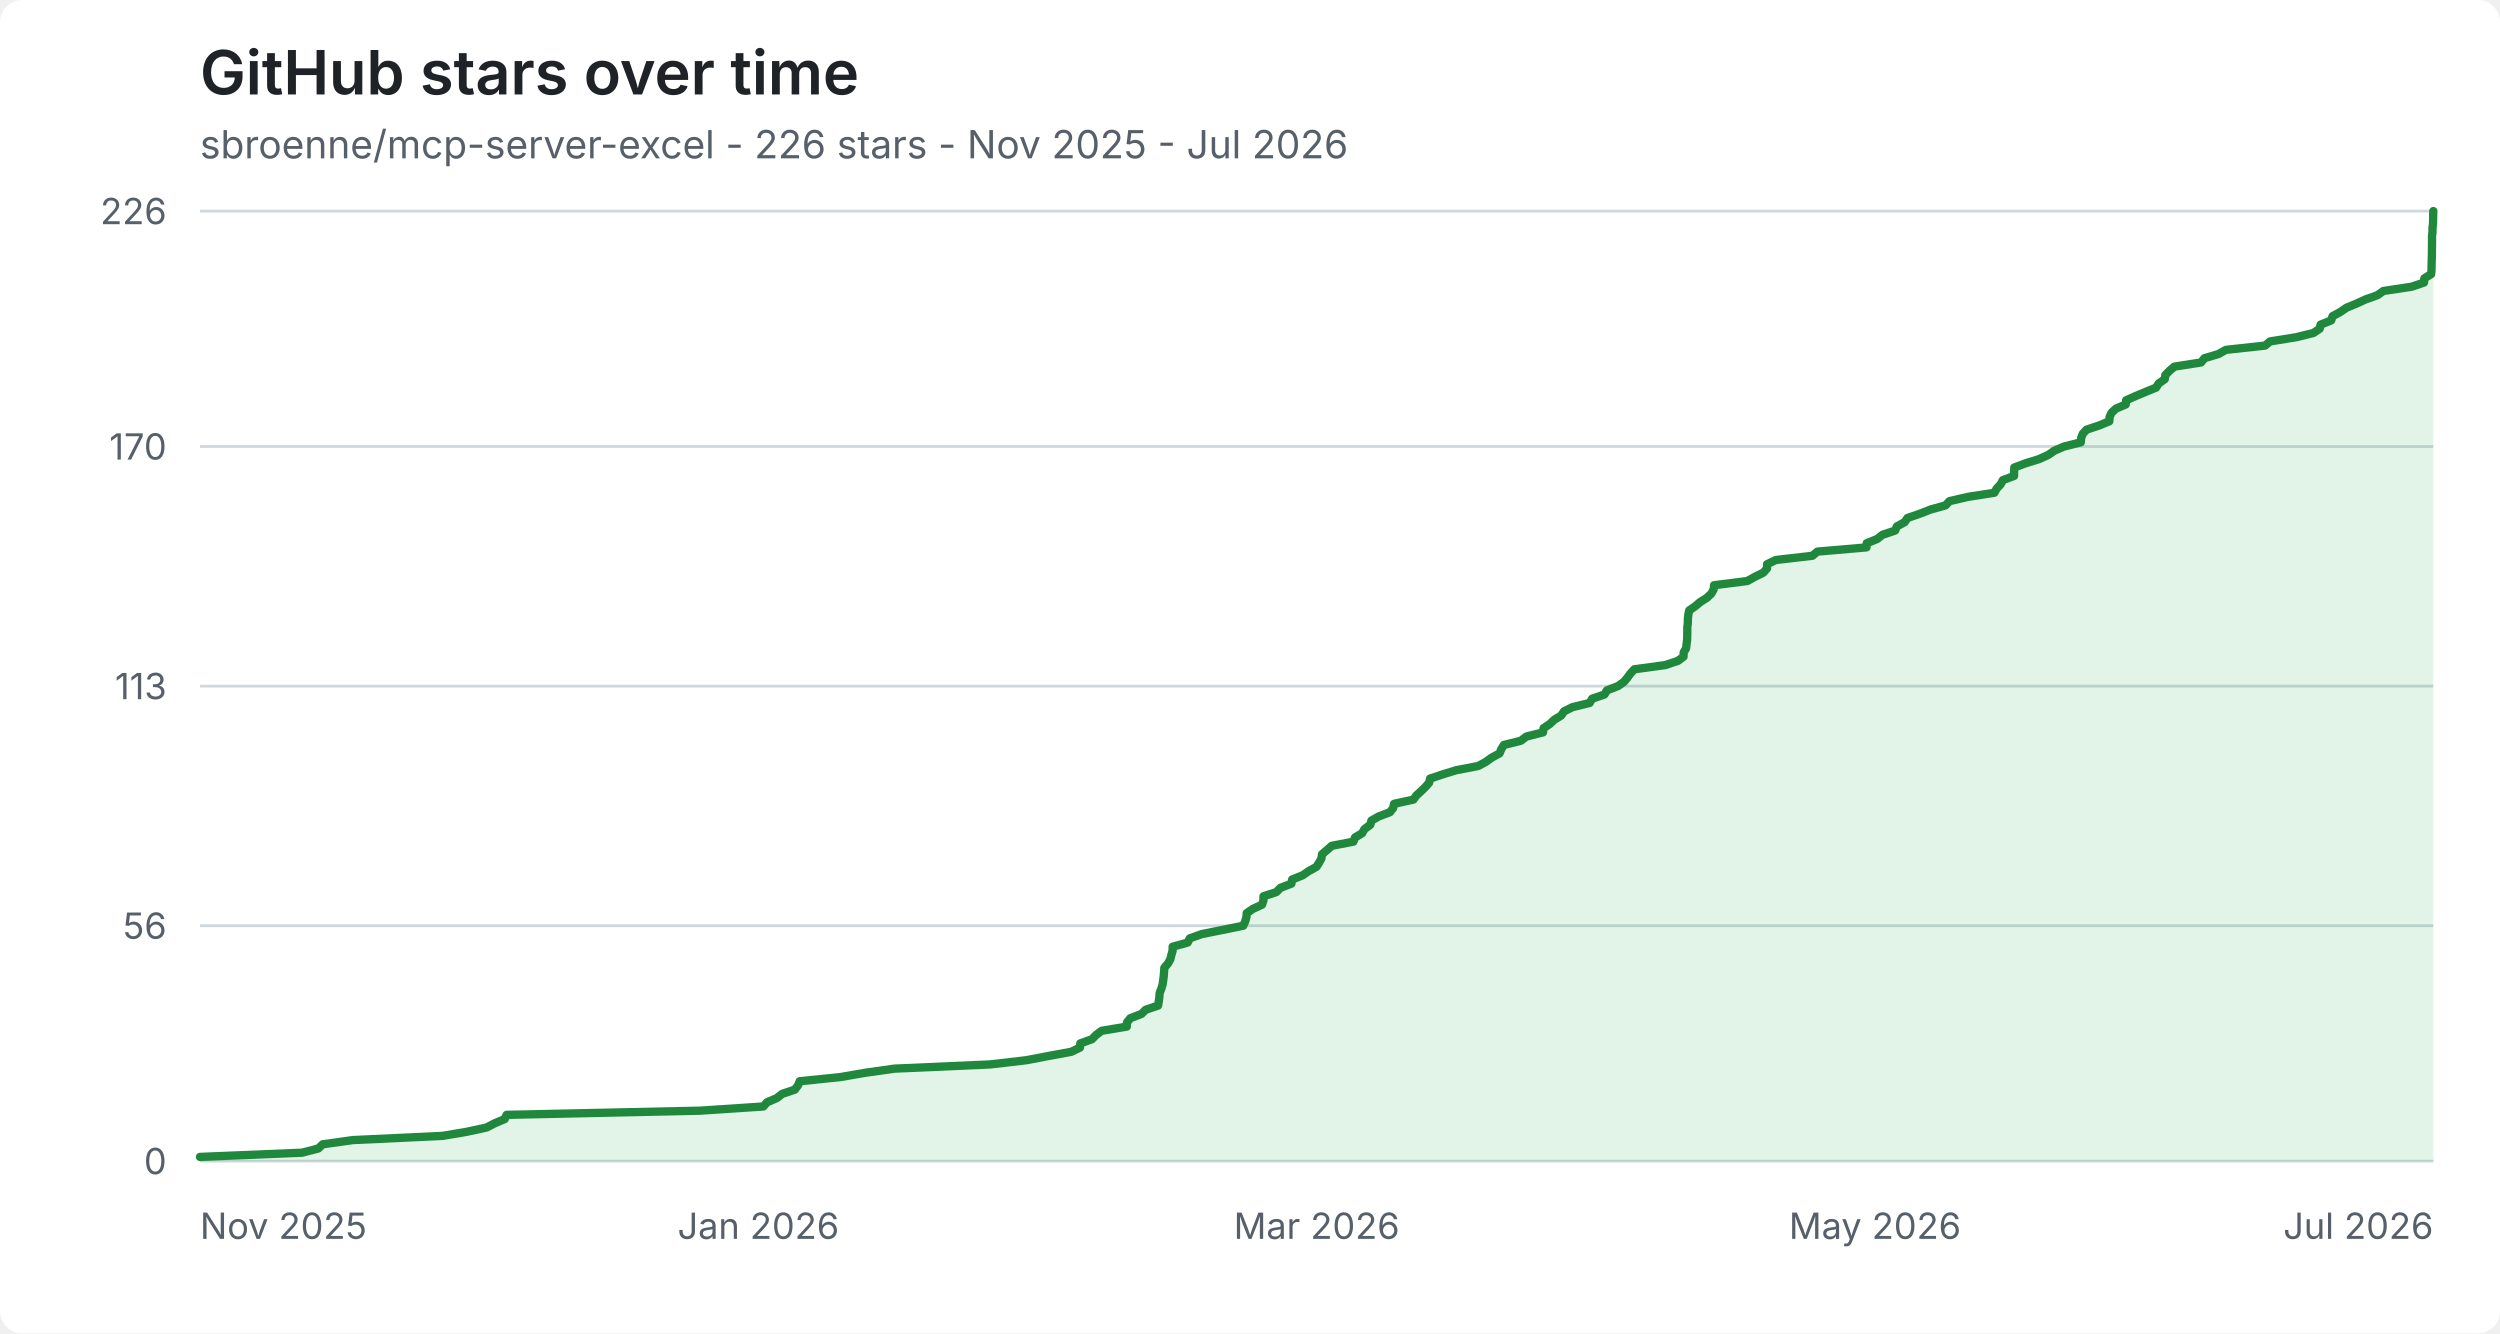
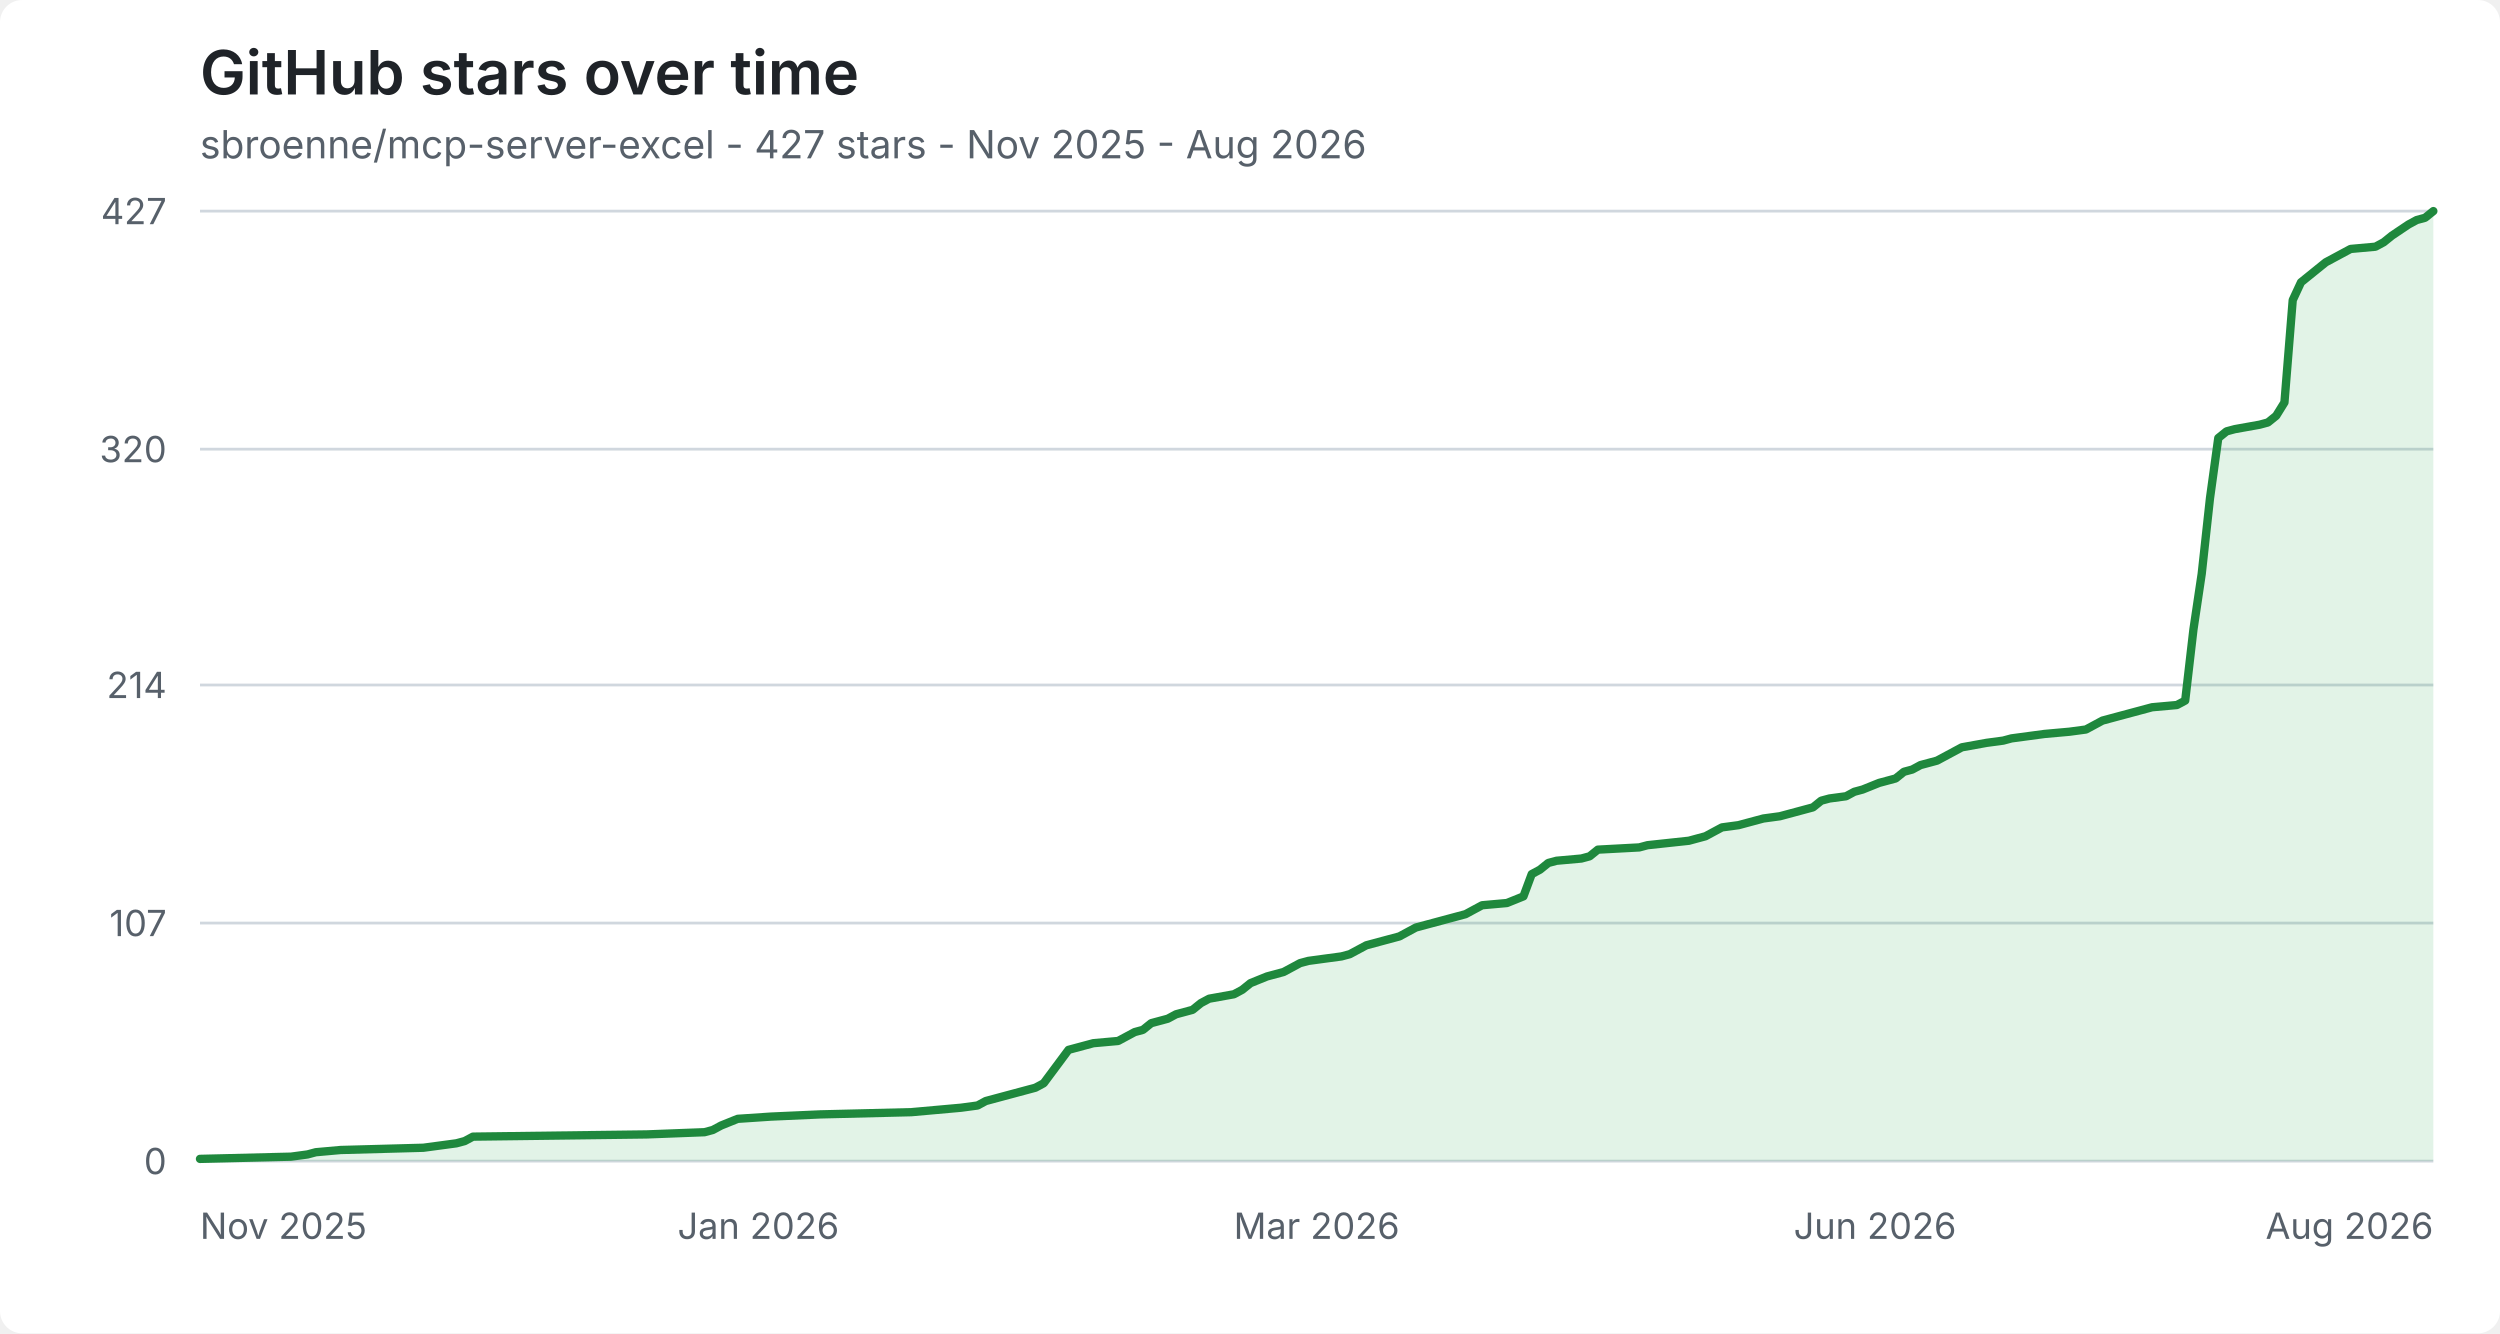
<svg xmlns="http://www.w3.org/2000/svg" width="900" height="480" viewBox="0 0 900 480" role="img" aria-labelledby="title description">
  <style>
    .background { fill: #ffffff; }
    .grid { stroke: #d0d7de; stroke-width: 1; }
    .axis-text { fill: #57606a; font: 13px -apple-system, BlinkMacSystemFont, 'Segoe UI', sans-serif; }
    .title { fill: #1f2328; font: 600 22px -apple-system, BlinkMacSystemFont, 'Segoe UI', sans-serif; }
    .subtitle { fill: #57606a; font: 14px -apple-system, BlinkMacSystemFont, 'Segoe UI', sans-serif; }
    .area { fill: #2da44e; opacity: 0.14; }
    .line { fill: none; stroke: #1f883d; stroke-linecap: round; stroke-linejoin: round; stroke-width: 3; }
    @media (prefers-color-scheme: dark) {
      .background { fill: #0d1117; }
      .grid { stroke: #30363d; }
      .axis-text, .subtitle { fill: #8b949e; }
      .title { fill: #f0f6fc; }
      .area { fill: #3fb950; opacity: 0.18; }
      .line { stroke: #3fb950; }
    }
  </style>
  <rect class="background" width="900" height="480" rx="8" />
  <text class="title" x="72" y="34">GitHub stars over time</text>
-   <text class="subtitle" x="72" y="57">sbroenne/mcp-server-excel - 226 stars - Nov 2025 - Jul 2026</text>
+   <text class="subtitle" x="72" y="57">sbroenne/mcp-server-excel - 427 stars - Nov 2025 - Aug 2026</text>
  <line class="grid" x1="72" y1="418" x2="876" y2="418" />
  <text class="axis-text" x="60" y="418" text-anchor="end" dominant-baseline="middle">0</text>
-   <line class="grid" x1="72" y1="333.26" x2="876" y2="333.26" />
-   <text class="axis-text" x="60" y="333.26" text-anchor="end" dominant-baseline="middle">56</text>
-   <line class="grid" x1="72" y1="247" x2="876" y2="247" />
-   <text class="axis-text" x="60" y="247" text-anchor="end" dominant-baseline="middle">113</text>
-   <line class="grid" x1="72" y1="160.74" x2="876" y2="160.74" />
-   <text class="axis-text" x="60" y="160.74" text-anchor="end" dominant-baseline="middle">170</text>
+   <line class="grid" x1="72" y1="332.3" x2="876" y2="332.3" />
+   <text class="axis-text" x="60" y="332.3" text-anchor="end" dominant-baseline="middle">107</text>
+   <line class="grid" x1="72" y1="246.6" x2="876" y2="246.6" />
+   <text class="axis-text" x="60" y="246.6" text-anchor="end" dominant-baseline="middle">214</text>
+   <line class="grid" x1="72" y1="161.7" x2="876" y2="161.7" />
+   <text class="axis-text" x="60" y="161.7" text-anchor="end" dominant-baseline="middle">320</text>
  <line class="grid" x1="72" y1="76" x2="876" y2="76" />
-   <text class="axis-text" x="60" y="76" text-anchor="end" dominant-baseline="middle">226</text>
+   <text class="axis-text" x="60" y="76" text-anchor="end" dominant-baseline="middle">427</text>
  <text class="axis-text" x="72" y="446" text-anchor="start">Nov 2025</text>
  <text class="axis-text" x="273" y="446" text-anchor="middle">Jan 2026</text>
  <text class="axis-text" x="474" y="446" text-anchor="middle">Mar 2026</text>
-   <text class="axis-text" x="675" y="446" text-anchor="middle">May 2026</text>
-   <text class="axis-text" x="876" y="446" text-anchor="end">Jul 2026</text>
-   <path class="area" d="M 72 418 L 72 416.49 L 108.72 414.97 L 114.58 413.46 L 116.16 411.95 L 126.98 410.43 L 159.26 408.92 L 168.2 407.41 L 175.18 405.89 L 178.1 404.38 L 181.68 402.87 L 182.39 401.35 L 252.04 399.84 L 274.81 398.33 L 276.15 396.81 L 279.68 395.3 L 281.59 393.79 L 286.13 392.27 L 287.27 390.76 L 287.91 389.25 L 302.66 387.73 L 311.35 386.22 L 321.98 384.71 L 356.48 383.19 L 369.47 381.68 L 377.35 380.17 L 385.66 378.65 L 388.78 377.14 L 388.9 375.63 L 393.09 374.12 L 394.58 372.6 L 396.58 371.09 L 405.63 369.58 L 405.72 368.06 L 406.92 366.55 L 410.9 365.04 L 412.44 363.52 L 416.91 362.01 L 417.16 360.5 L 417.37 358.98 L 417.47 357.47 L 418.07 355.96 L 418.54 354.44 L 418.75 352.93 L 418.95 351.42 L 419.06 349.9 L 419.17 348.39 L 420.45 346.88 L 421.32 345.36 L 421.68 343.85 L 422.12 342.34 L 422.16 340.82 L 427.58 339.31 L 428.33 337.8 L 432.61 336.28 L 440.14 334.77 L 447.56 333.26 L 448.25 331.74 L 448.71 330.23 L 448.82 328.72 L 451.03 327.2 L 454.32 325.69 L 454.84 324.18 L 454.86 322.66 L 459.48 321.15 L 460.93 319.64 L 464.9 318.12 L 465.19 316.61 L 468.96 315.1 L 471.16 313.58 L 473.9 312.07 L 474.87 310.56 L 475.71 309.04 L 475.93 307.53 L 477.7 306.02 L 479.42 304.5 L 487.22 302.99 L 487.82 301.48 L 490.36 299.96 L 491.22 298.45 L 493.3 296.94 L 493.71 295.42 L 496.35 293.91 L 500.37 292.4 L 501.54 290.88 L 501.87 289.37 L 508.81 287.86 L 509.9 286.35 L 511.59 284.83 L 513.13 283.32 L 514.47 281.81 L 514.84 280.29 L 519.33 278.78 L 524.27 277.27 L 532.18 275.75 L 534.95 274.24 L 537.04 272.73 L 539.85 271.21 L 540.46 269.7 L 541.39 268.19 L 547.51 266.67 L 549.48 265.16 L 555.49 263.65 L 555.69 262.13 L 557.95 260.62 L 559.53 259.11 L 562.04 257.59 L 563.05 256.08 L 566.1 254.57 L 572.29 253.05 L 573.16 251.54 L 577.58 250.03 L 578.54 248.51 L 582.46 247 L 584.59 245.49 L 585.86 243.97 L 586.96 242.46 L 588.34 240.95 L 599.47 239.43 L 604.03 237.92 L 606.07 236.41 L 606.12 234.89 L 607 233.38 L 607.16 231.87 L 607.36 230.35 L 607.41 228.84 L 607.42 227.33 L 607.44 225.81 L 607.62 224.3 L 607.64 222.79 L 607.8 221.27 L 608.11 219.76 L 610.28 218.25 L 612.06 216.73 L 614.48 215.22 L 616.06 213.71 L 616.92 212.19 L 617.06 210.68 L 629.04 209.17 L 631.75 207.65 L 634.82 206.14 L 636.12 204.63 L 636.15 203.12 L 639.3 201.6 L 652.43 200.09 L 654.26 198.58 L 671.93 197.06 L 672.01 195.55 L 675.77 194.04 L 677.71 192.52 L 682.22 191.01 L 682.9 189.5 L 685.65 187.98 L 686.71 186.47 L 691.09 184.96 L 694.96 183.44 L 700.39 181.93 L 701.8 180.42 L 708.33 178.9 L 717.96 177.39 L 718.8 175.88 L 720.23 174.36 L 721.02 172.85 L 725.06 171.34 L 725.08 169.82 L 725.14 168.31 L 729.17 166.8 L 734.06 165.28 L 737.37 163.77 L 739.56 162.26 L 743.09 160.74 L 749.09 159.23 L 749.2 157.72 L 749.77 156.2 L 751.13 154.69 L 755.67 153.18 L 759.35 151.66 L 759.45 150.15 L 760.11 148.64 L 761.7 147.12 L 765.26 145.61 L 765.42 144.1 L 768.84 142.58 L 772.43 141.07 L 776.17 139.56 L 777.13 138.04 L 779.3 136.53 L 779.52 135.02 L 781.01 133.5 L 782.79 131.99 L 792.38 130.48 L 793.59 128.96 L 798.64 127.45 L 801.35 125.94 L 815.41 124.42 L 817.22 122.91 L 826.61 121.4 L 832.81 119.88 L 835.07 118.37 L 835.42 116.86 L 839.22 115.35 L 839.72 113.83 L 842.49 112.32 L 844.69 110.81 L 848.33 109.29 L 851.63 107.78 L 855.87 106.27 L 858.03 104.75 L 868.09 103.24 L 872.64 101.73 L 872.76 100.21 L 875.2 98.7 L 875.35 97.19 L 875.36 95.67 L 875.41 94.16 L 875.46 92.65 L 875.49 91.13 L 875.5 89.62 L 875.52 88.11 L 875.53 86.59 L 875.53 85.08 L 875.69 83.57 L 875.7 82.05 L 875.88 80.54 L 875.92 79.03 L 875.93 77.51 L 876 76 L 876 418 Z" />
-   <path class="line" d="M 72 416.49 L 108.72 414.97 L 114.58 413.46 L 116.16 411.95 L 126.98 410.43 L 159.26 408.92 L 168.2 407.41 L 175.18 405.89 L 178.1 404.38 L 181.68 402.87 L 182.39 401.35 L 252.04 399.84 L 274.81 398.33 L 276.15 396.81 L 279.68 395.3 L 281.59 393.79 L 286.13 392.27 L 287.27 390.76 L 287.91 389.25 L 302.66 387.73 L 311.35 386.22 L 321.98 384.71 L 356.48 383.19 L 369.47 381.68 L 377.35 380.17 L 385.66 378.65 L 388.78 377.14 L 388.9 375.63 L 393.09 374.12 L 394.58 372.6 L 396.58 371.09 L 405.63 369.58 L 405.72 368.06 L 406.92 366.55 L 410.9 365.04 L 412.44 363.52 L 416.91 362.01 L 417.16 360.5 L 417.37 358.98 L 417.47 357.47 L 418.07 355.96 L 418.54 354.44 L 418.75 352.93 L 418.95 351.42 L 419.06 349.9 L 419.17 348.39 L 420.45 346.88 L 421.32 345.36 L 421.68 343.85 L 422.12 342.34 L 422.16 340.82 L 427.58 339.31 L 428.33 337.8 L 432.61 336.28 L 440.14 334.77 L 447.56 333.26 L 448.25 331.74 L 448.71 330.23 L 448.82 328.72 L 451.03 327.2 L 454.32 325.69 L 454.84 324.18 L 454.86 322.66 L 459.48 321.15 L 460.93 319.64 L 464.9 318.12 L 465.19 316.61 L 468.96 315.1 L 471.16 313.58 L 473.9 312.07 L 474.87 310.56 L 475.71 309.04 L 475.93 307.53 L 477.7 306.02 L 479.42 304.5 L 487.22 302.99 L 487.82 301.48 L 490.36 299.96 L 491.22 298.45 L 493.3 296.94 L 493.71 295.42 L 496.35 293.91 L 500.37 292.4 L 501.54 290.88 L 501.87 289.37 L 508.81 287.86 L 509.9 286.35 L 511.59 284.83 L 513.13 283.32 L 514.47 281.81 L 514.84 280.29 L 519.33 278.78 L 524.27 277.27 L 532.18 275.75 L 534.95 274.24 L 537.04 272.73 L 539.85 271.21 L 540.46 269.7 L 541.39 268.19 L 547.51 266.67 L 549.48 265.16 L 555.49 263.65 L 555.69 262.13 L 557.95 260.62 L 559.53 259.11 L 562.04 257.59 L 563.05 256.08 L 566.1 254.57 L 572.29 253.05 L 573.16 251.54 L 577.58 250.03 L 578.54 248.51 L 582.46 247 L 584.59 245.49 L 585.86 243.97 L 586.96 242.46 L 588.34 240.95 L 599.47 239.43 L 604.03 237.92 L 606.07 236.41 L 606.12 234.89 L 607 233.38 L 607.16 231.87 L 607.36 230.35 L 607.41 228.84 L 607.42 227.33 L 607.44 225.81 L 607.62 224.3 L 607.64 222.79 L 607.8 221.27 L 608.11 219.76 L 610.28 218.25 L 612.06 216.73 L 614.48 215.22 L 616.06 213.71 L 616.92 212.19 L 617.06 210.68 L 629.04 209.17 L 631.75 207.65 L 634.82 206.14 L 636.12 204.63 L 636.15 203.12 L 639.3 201.6 L 652.43 200.09 L 654.26 198.58 L 671.93 197.06 L 672.01 195.55 L 675.77 194.04 L 677.71 192.52 L 682.22 191.01 L 682.9 189.5 L 685.65 187.98 L 686.71 186.47 L 691.09 184.96 L 694.96 183.44 L 700.39 181.93 L 701.8 180.42 L 708.33 178.9 L 717.96 177.39 L 718.8 175.88 L 720.23 174.36 L 721.02 172.85 L 725.06 171.34 L 725.08 169.82 L 725.14 168.31 L 729.17 166.8 L 734.06 165.28 L 737.37 163.77 L 739.56 162.26 L 743.09 160.74 L 749.09 159.23 L 749.2 157.72 L 749.77 156.2 L 751.13 154.69 L 755.67 153.18 L 759.35 151.66 L 759.45 150.15 L 760.11 148.64 L 761.7 147.12 L 765.26 145.61 L 765.42 144.1 L 768.84 142.58 L 772.43 141.07 L 776.17 139.56 L 777.13 138.04 L 779.3 136.53 L 779.52 135.02 L 781.01 133.5 L 782.79 131.99 L 792.38 130.48 L 793.59 128.96 L 798.64 127.45 L 801.35 125.94 L 815.41 124.42 L 817.22 122.91 L 826.61 121.4 L 832.81 119.88 L 835.07 118.37 L 835.42 116.86 L 839.22 115.35 L 839.72 113.83 L 842.49 112.32 L 844.69 110.81 L 848.33 109.29 L 851.63 107.78 L 855.87 106.27 L 858.03 104.75 L 868.09 103.24 L 872.64 101.73 L 872.76 100.21 L 875.2 98.7 L 875.35 97.19 L 875.36 95.67 L 875.41 94.16 L 875.46 92.65 L 875.49 91.13 L 875.5 89.62 L 875.52 88.11 L 875.53 86.59 L 875.53 85.08 L 875.69 83.57 L 875.7 82.05 L 875.88 80.54 L 875.92 79.03 L 875.93 77.51 L 876 76" />
+   <text class="axis-text" x="675" y="446" text-anchor="middle">Jun 2026</text>
+   <text class="axis-text" x="876" y="446" text-anchor="end">Aug 2026</text>
+   <path class="area" d="M 72 418 L 72 417.2 L 104.76 416.4 L 110.71 415.6 L 113.69 414.8 L 122.62 414 L 152.4 413.19 L 158.36 412.39 L 164.31 411.59 L 167.29 410.79 L 170.27 409.19 L 232.8 408.39 L 253.64 407.59 L 256.62 406.79 L 259.6 405.19 L 265.56 402.78 L 277.47 401.98 L 295.33 401.18 L 328.09 400.38 L 337.02 399.58 L 345.96 398.78 L 351.91 397.98 L 354.89 396.37 L 360.84 394.77 L 363.82 393.97 L 369.78 392.37 L 372.76 391.57 L 375.73 389.97 L 381.69 381.96 L 384.67 377.95 L 390.62 376.35 L 393.6 375.55 L 402.53 374.75 L 408.49 371.55 L 411.47 370.74 L 414.44 368.34 L 417.42 367.54 L 420.4 366.74 L 423.38 365.14 L 426.36 364.34 L 429.33 363.54 L 432.31 361.13 L 435.29 359.53 L 444.22 357.93 L 447.2 356.33 L 450.18 353.93 L 456.13 351.52 L 462.09 349.92 L 465.07 348.32 L 468.04 346.72 L 471.02 345.92 L 476.98 345.11 L 482.93 344.31 L 485.91 343.51 L 488.89 341.91 L 491.87 340.31 L 497.82 338.71 L 503.78 337.11 L 506.76 335.5 L 509.73 333.9 L 512.71 333.1 L 518.67 331.5 L 524.62 329.9 L 527.6 329.1 L 530.58 327.49 L 533.56 325.89 L 542.49 325.09 L 548.44 322.69 L 551.42 314.68 L 554.4 313.08 L 557.38 310.67 L 560.36 309.87 L 569.29 309.07 L 572.27 308.27 L 575.24 305.87 L 590.13 305.07 L 593.11 304.27 L 608 302.67 L 610.98 301.86 L 613.96 301.06 L 616.93 299.46 L 619.91 297.86 L 625.87 297.06 L 628.84 296.26 L 631.82 295.46 L 634.8 294.66 L 640.76 293.85 L 649.69 291.45 L 652.67 290.65 L 655.64 288.25 L 658.62 287.45 L 664.58 286.65 L 667.56 285.04 L 670.53 284.24 L 676.49 281.84 L 679.47 281.04 L 682.44 280.24 L 685.42 277.84 L 688.4 277.04 L 691.38 275.43 L 694.36 274.63 L 697.33 273.83 L 700.31 272.23 L 703.29 270.63 L 706.27 269.03 L 715.2 267.42 L 721.16 266.62 L 724.13 265.82 L 736.04 264.22 L 744.98 263.42 L 750.93 262.62 L 753.91 261.02 L 756.89 259.41 L 759.87 258.61 L 762.84 257.81 L 765.82 257.01 L 768.8 256.21 L 771.78 255.41 L 774.76 254.61 L 783.69 253.81 L 786.67 252.21 L 789.64 226.58 L 792.62 206.55 L 795.6 179.32 L 798.58 157.7 L 801.56 155.29 L 804.53 154.49 L 813.47 152.89 L 816.44 152.09 L 819.42 149.69 L 822.4 144.88 L 825.38 108.04 L 828.36 101.63 L 831.33 99.23 L 834.31 96.82 L 837.29 94.42 L 840.27 92.82 L 843.24 91.22 L 846.22 89.62 L 855.16 88.81 L 858.13 87.21 L 861.11 84.81 L 867.07 80.81 L 870.04 79.2 L 873.02 78.4 L 876 76 L 876 418 Z" />
+   <path class="line" d="M 72 417.2 L 104.76 416.4 L 110.71 415.6 L 113.69 414.8 L 122.62 414 L 152.4 413.19 L 158.36 412.39 L 164.31 411.59 L 167.29 410.79 L 170.27 409.19 L 232.8 408.39 L 253.64 407.59 L 256.62 406.79 L 259.6 405.19 L 265.56 402.78 L 277.47 401.98 L 295.33 401.18 L 328.09 400.38 L 337.02 399.58 L 345.96 398.78 L 351.91 397.98 L 354.89 396.37 L 360.84 394.77 L 363.82 393.97 L 369.78 392.37 L 372.76 391.57 L 375.73 389.97 L 381.69 381.96 L 384.67 377.95 L 390.62 376.35 L 393.6 375.55 L 402.53 374.75 L 408.49 371.55 L 411.47 370.74 L 414.44 368.34 L 417.42 367.54 L 420.4 366.74 L 423.38 365.14 L 426.36 364.34 L 429.33 363.54 L 432.31 361.13 L 435.29 359.53 L 444.22 357.93 L 447.2 356.33 L 450.18 353.93 L 456.13 351.52 L 462.09 349.92 L 465.07 348.32 L 468.04 346.72 L 471.02 345.92 L 476.98 345.11 L 482.93 344.31 L 485.91 343.51 L 488.89 341.91 L 491.87 340.31 L 497.82 338.71 L 503.78 337.11 L 506.76 335.5 L 509.73 333.9 L 512.71 333.1 L 518.67 331.5 L 524.62 329.9 L 527.6 329.1 L 530.58 327.49 L 533.56 325.89 L 542.49 325.09 L 548.44 322.69 L 551.42 314.68 L 554.4 313.08 L 557.38 310.67 L 560.36 309.87 L 569.29 309.07 L 572.27 308.27 L 575.24 305.87 L 590.13 305.07 L 593.11 304.27 L 608 302.67 L 610.98 301.86 L 613.96 301.06 L 616.93 299.46 L 619.91 297.86 L 625.87 297.06 L 628.84 296.26 L 631.82 295.46 L 634.8 294.66 L 640.76 293.85 L 649.69 291.45 L 652.67 290.65 L 655.64 288.25 L 658.62 287.45 L 664.58 286.65 L 667.56 285.04 L 670.53 284.24 L 676.49 281.84 L 679.47 281.04 L 682.44 280.24 L 685.42 277.84 L 688.4 277.04 L 691.38 275.43 L 694.36 274.63 L 697.33 273.83 L 700.31 272.23 L 703.29 270.63 L 706.27 269.03 L 715.2 267.42 L 721.16 266.62 L 724.13 265.82 L 736.04 264.22 L 744.98 263.42 L 750.93 262.62 L 753.91 261.02 L 756.89 259.41 L 759.87 258.61 L 762.84 257.81 L 765.82 257.01 L 768.8 256.21 L 771.78 255.41 L 774.76 254.61 L 783.69 253.81 L 786.67 252.21 L 789.64 226.58 L 792.62 206.55 L 795.6 179.32 L 798.58 157.7 L 801.56 155.29 L 804.53 154.49 L 813.47 152.89 L 816.44 152.09 L 819.42 149.69 L 822.4 144.88 L 825.38 108.04 L 828.36 101.63 L 831.33 99.23 L 834.31 96.82 L 837.29 94.42 L 840.27 92.82 L 843.24 91.22 L 846.22 89.62 L 855.16 88.81 L 858.13 87.21 L 861.11 84.81 L 867.07 80.81 L 870.04 79.2 L 873.02 78.4 L 876 76" />
</svg>
